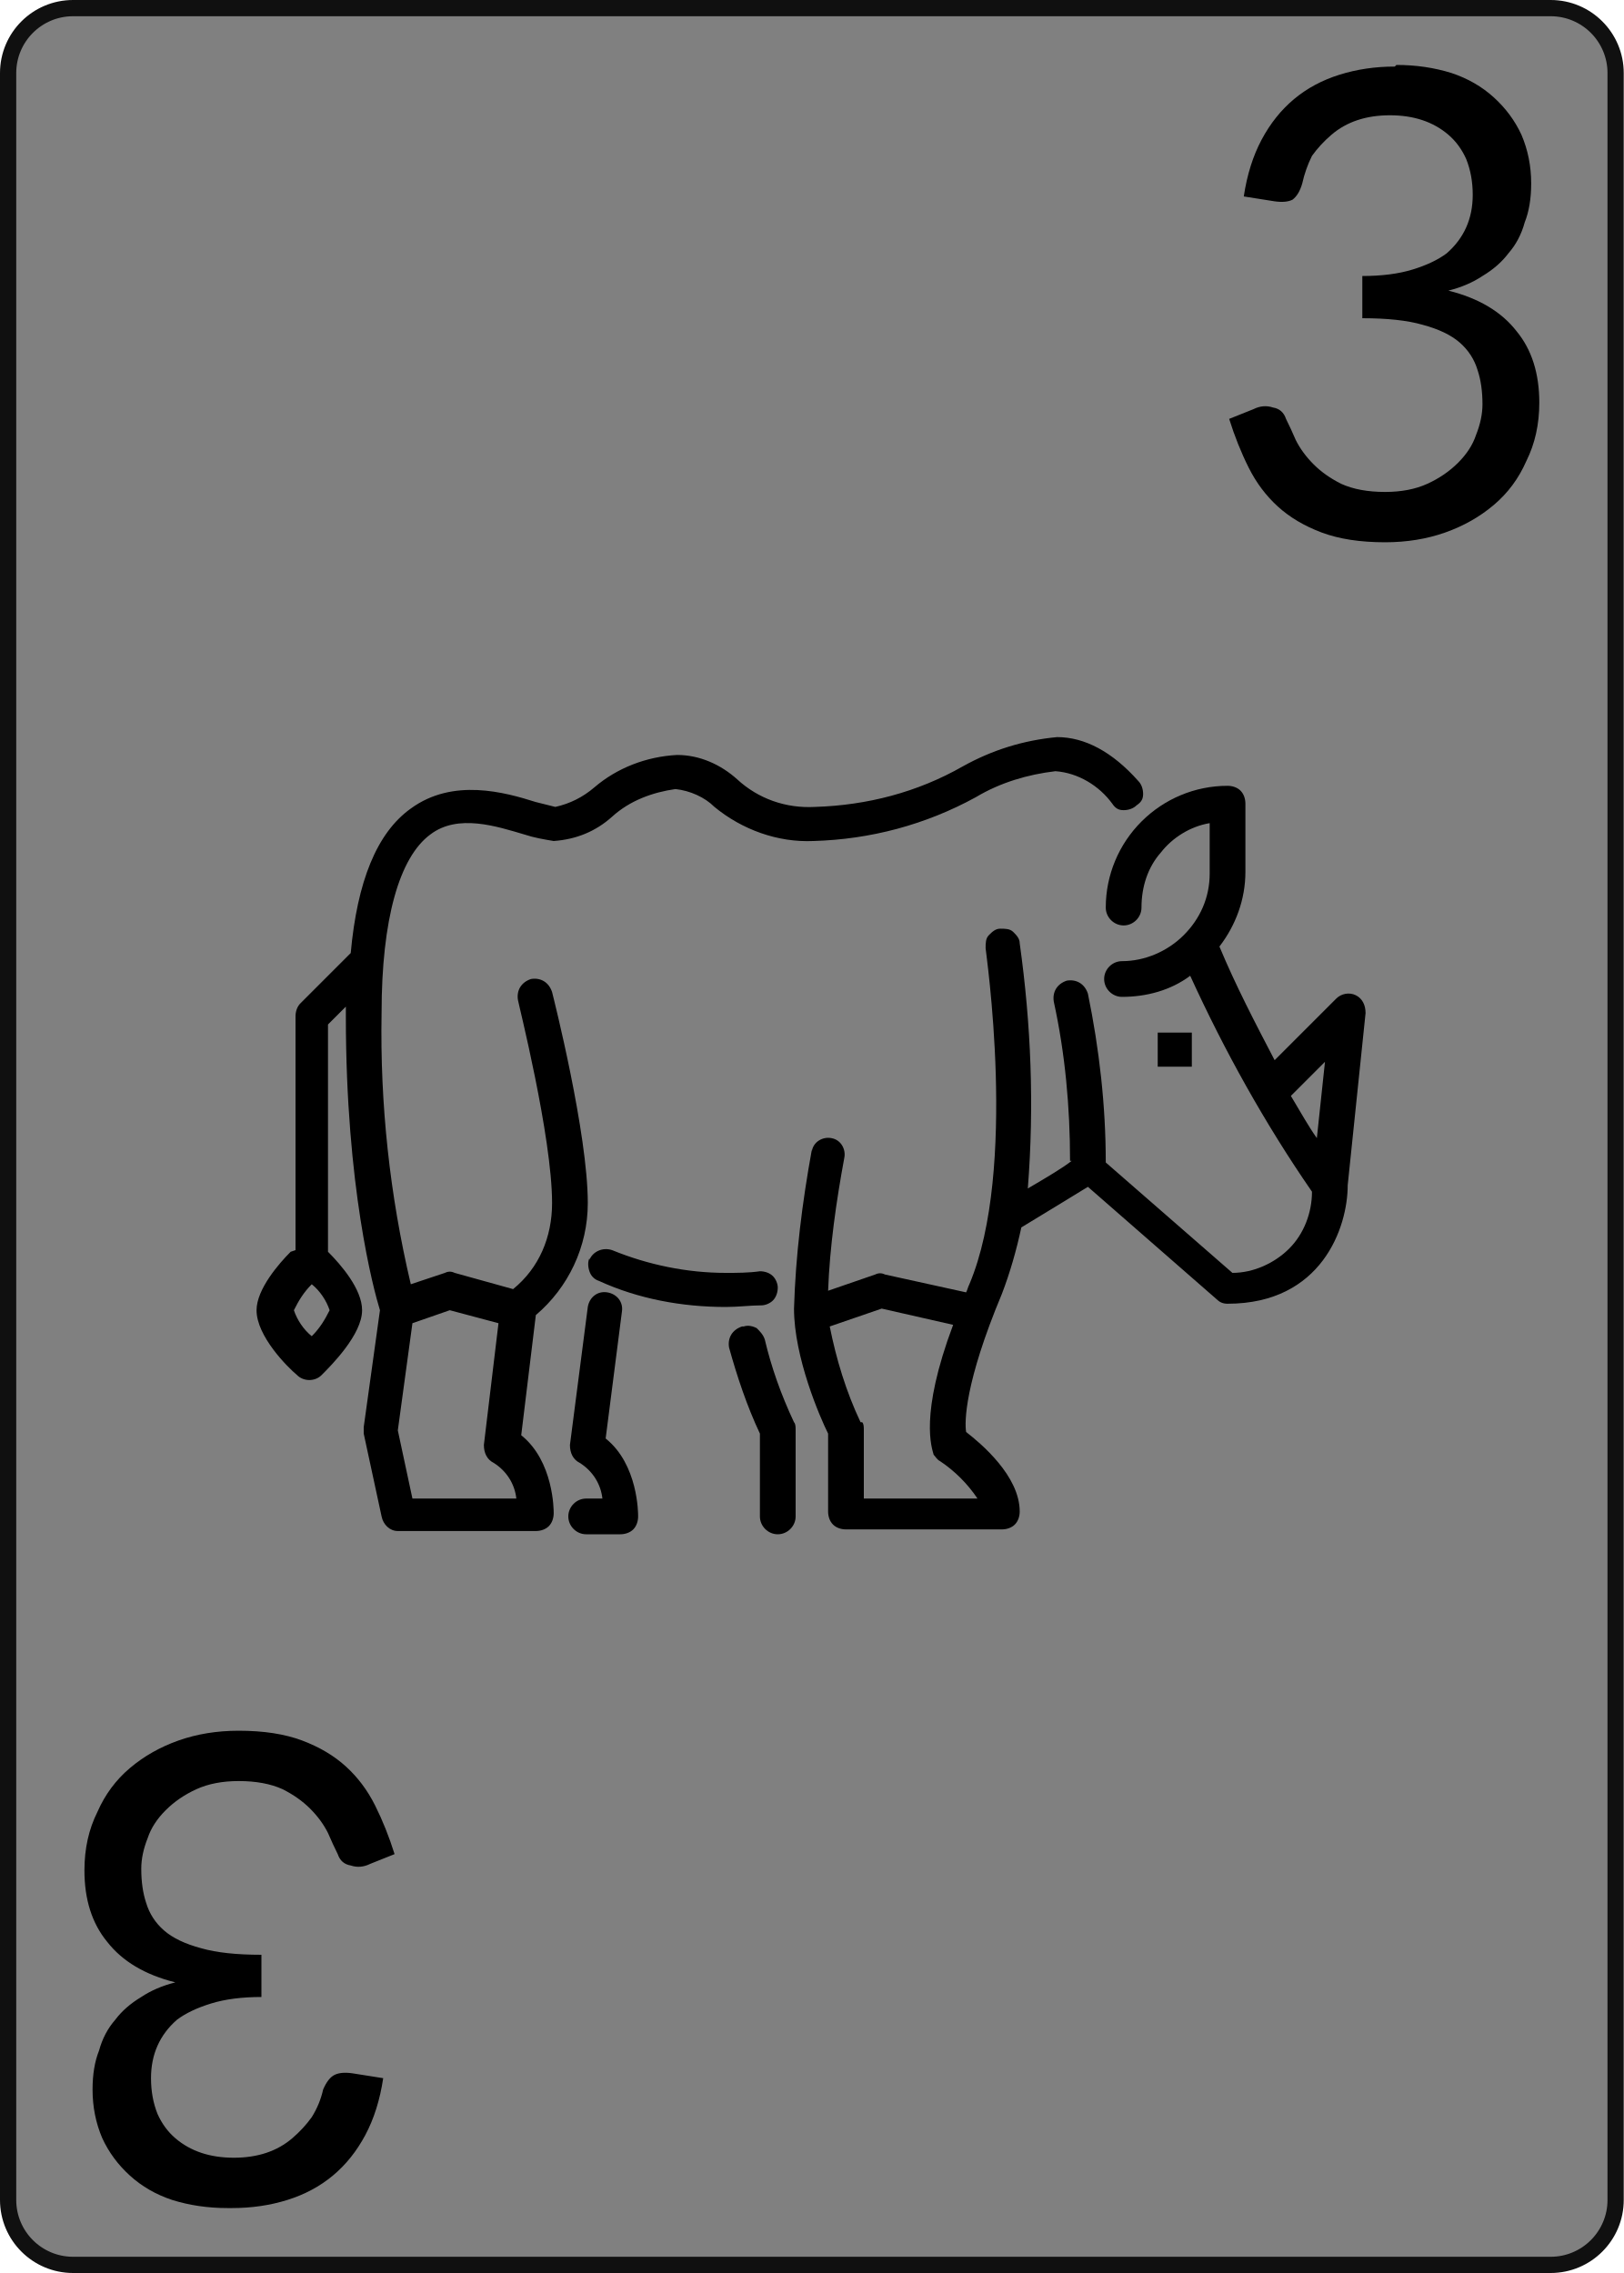
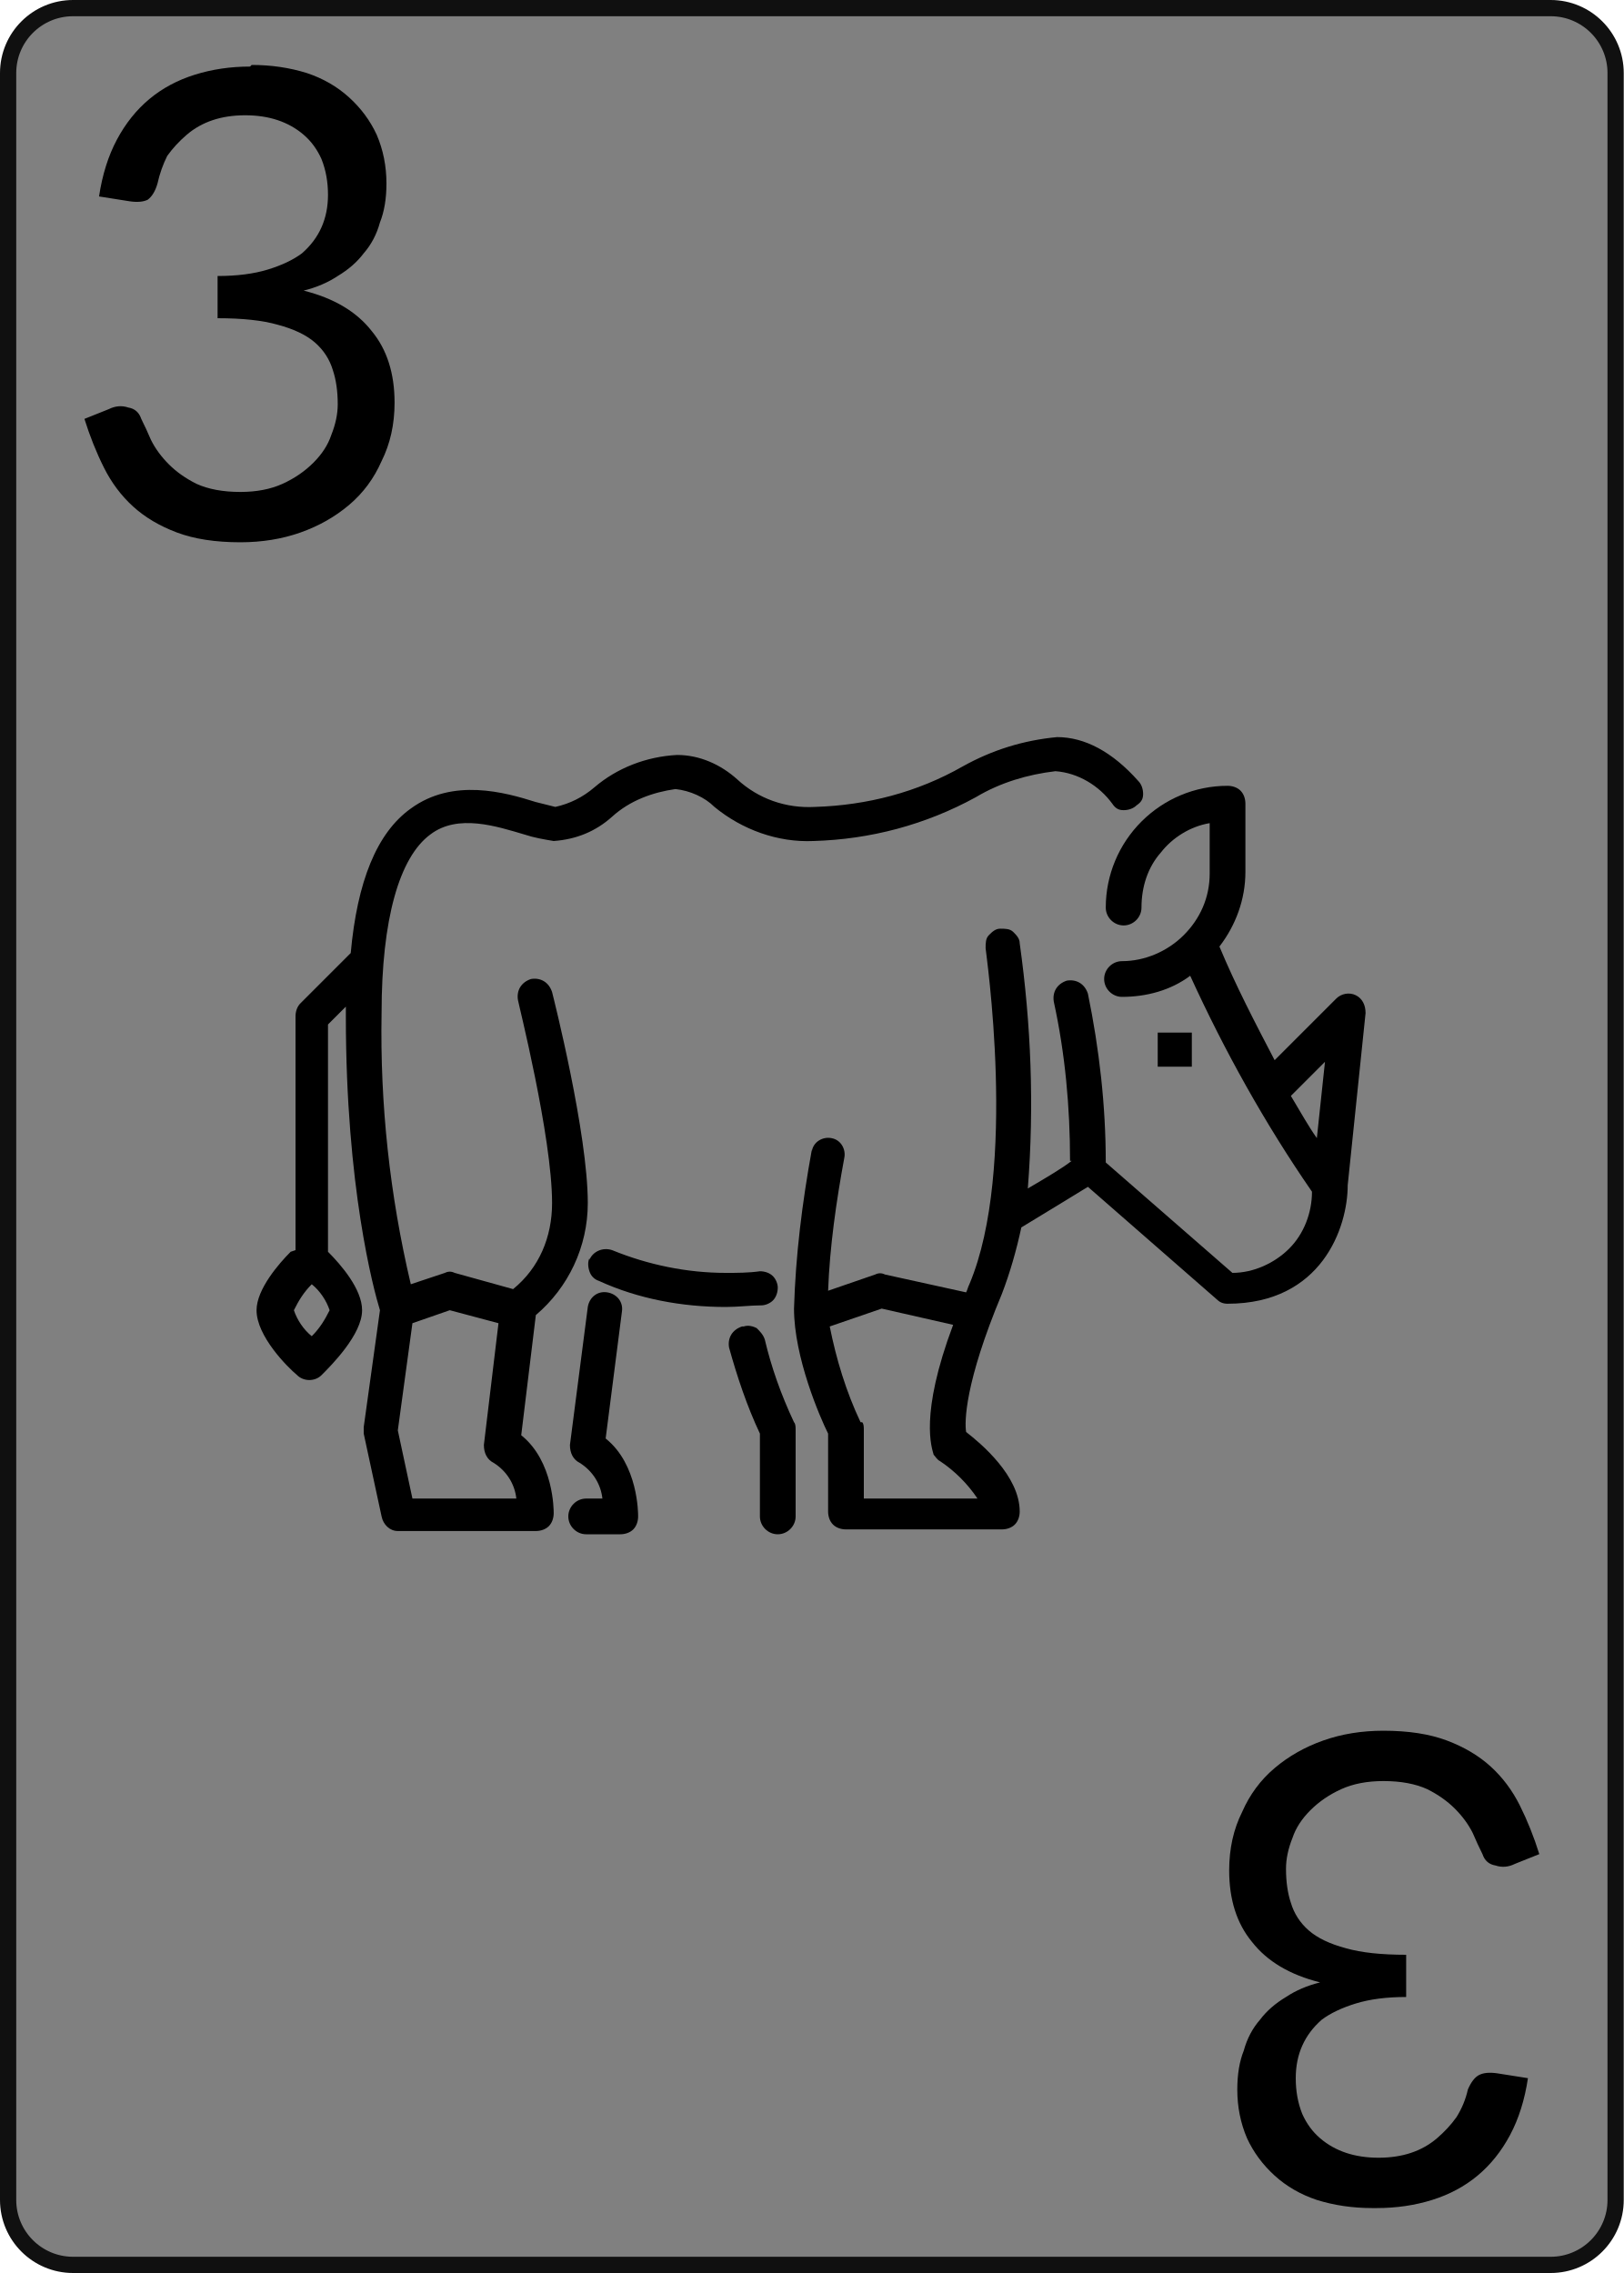
<svg xmlns="http://www.w3.org/2000/svg" width="100px" height="140px" viewbox="0 0 100 140">
  <rect x="0.5" y="0.5" width="99px" height="139px" rx="4px" ry="4px" style="fill:#808080;stroke-width:1px;stroke:#101010" />
  <g id="rhino">
    <path style="fill:#000000;stroke:none" d="m 36.2,92.3 h 0.9 c -0.1,-0.9 -0.6,-1.7 -1.4,-2.2 -0.4,-0.2 -0.6,-0.6 -0.6,-1.1 l 1.1,-8.5 c 0.1,-0.6 0.6,-1.0 1.2,-0.9 0.6,0.1 1.0,0.6 0.9,1.2 l -1.0,7.8 c 2.0,1.6 2.0,4.6 2.0,4.8 0,0.3 -0.1,0.6 -0.3,0.8 -0.2,0.2 -0.5,0.3 -0.8,0.3 h -2.1 c -0.6,0 -1.1,-0.5 -1.1,-1.1 0,-0.6 0.5,-1.1 1.1,-1.1 z" />
    <path style="fill:#000000;stroke:none" d="m 45.8,81.7 c 0.3,-0.1 0.6,0 0.8,0.1 0.2,0.2 0.4,0.4 0.5,0.7 0.4,1.7 1.0,3.4 1.8,5.1 0.1,0.1 0.1,0.3 0.1,0.5 v 5.3 c 0,0.6 -0.5,1.1 -1.1,1.1 -0.6,0 -1.1,-0.5 -1.1,-1.1 v -5.1 c -0.8,-1.7 -1.4,-3.5 -1.9,-5.3 -0.1,-0.6 0.2,-1.1 0.8,-1.3 z" />
    <path style="fill:#000000;stroke:none" d="m 36.3,77.6 c 0.2,-0.5 0.8,-0.8 1.4,-0.6 2.2,0.9 4.6,1.4 7.0,1.4 0.7,0 1.4,0 2.1,-0.1 0.3,0 0.6,0.1 0.8,0.3 0.2,0.2 0.3,0.5 0.3,0.7 0,0.3 -0.1,0.6 -0.3,0.8 -0.2,0.2 -0.5,0.3 -0.7,0.3 -0.7,0 -1.4,0.1 -2.2,0.1 -2.7,0 -5.4,-0.5 -7.8,-1.6 -0.3,-0.1 -0.5,-0.3 -0.6,-0.6 -0.1,-0.3 -0.1,-0.6 0,-0.8 z" />
    <path style="fill:#000000;stroke:none" d="m 50.0,70.9 c 0.1,-0.6 0.7,-0.9 1.2,-0.8 0.6,0.1 0.9,0.7 0.8,1.2 -0.5,2.7 -0.9,5.5 -1.0,8.2 L 53.9,78.5 c 0.2,-0.1 0.4,-0.1 0.6,0 l 5.0,1.1 c 0.1,-0.2 0.1,-0.3 0.2,-0.5 3.0,-7.1 1.0,-20.5 1.0,-20.7 v 0 c 0,-0.3 0,-0.6 0.2,-0.8 0.2,-0.2 0.4,-0.4 0.7,-0.4 0.3,0 0.6,0 0.8,0.2 0.2,0.2 0.4,0.4 0.4,0.7 0.7,5.0 0.9,10.0 0.5,15.1 1.2,-0.7 2.2,-1.3 2.7,-1.7 H 65.9 c 0,-3.3 -0.3,-6.6 -1.0,-9.8 -0.1,-0.6 0.2,-1.1 0.8,-1.3 0.6,-0.1 1.1,0.2 1.3,0.8 0.7,3.4 1.1,6.9 1.1,10.4 l 7.8,6.8 c 1.3,0 2.6,-0.6 3.5,-1.5 0.9,-0.9 1.4,-2.2 1.4,-3.5 -2.9,-4.2 -5.4,-8.7 -7.5,-13.3 -1.2,0.9 -2.7,1.3 -4.2,1.3 -0.6,0 -1.1,-0.5 -1.1,-1.1 0,-0.6 0.5,-1.1 1.1,-1.1 1.4,0 2.8,-0.6 3.8,-1.6 1.0,-1.0 1.6,-2.3 1.6,-3.8 v -3.1 c -1.2,0.2 -2.3,0.9 -3.0,1.8 -0.8,0.9 -1.2,2.1 -1.2,3.4 0,0.6 -0.5,1.1 -1.1,1.1 -0.6,0 -1.1,-0.5 -1.1,-1.1 0,-2.0 0.8,-3.9 2.2,-5.3 1.4,-1.4 3.3,-2.2 5.3,-2.2 0.3,0 0.6,0.1 0.8,0.3 0.2,0.2 0.3,0.5 0.3,0.8 v 4.2 c 0,1.7 -0.6,3.3 -1.6,4.6 1.0,2.4 2.2,4.7 3.4,7.0 l 3.8,-3.8 c 0.3,-0.3 0.8,-0.4 1.2,-0.2 0.4,0.2 0.6,0.6 0.6,1.1 l -1.1,10.6 c 0,2.6 -1.6,7.3 -7.4,7.3 -0.3,0 -0.5,-0.1 -0.7,-0.3 l -7.9,-6.9 c -0.8,0.5 -2.3,1.4 -4.1,2.5 -0.3,1.4 -0.7,2.8 -1.2,4.1 -2.3,5.5 -2.3,7.9 -2.2,8.5 0.9,0.7 3.3,2.7 3.3,4.9 v 0 c 0,0.3 -0.1,0.6 -0.3,0.8 -0.2,0.2 -0.5,0.3 -0.8,0.3 h -9.6 c -0.3,0 -0.6,-0.1 -0.8,-0.3 -0.2,-0.2 -0.3,-0.5 -0.3,-0.8 V 88.3 c -0.5,-1.0 -2.1,-4.7 -2.1,-7.7 0.1,-3.3 0.5,-6.5 1.1,-9.8 z m 29.5,-3.4 c 0.6,1.0 1.1,1.9 1.6,2.6 l 0.5,-4.7 z M 53.1,87.6 c 0.1,0.1 0.1,0.3 0.1,0.5 v 4.2 H 60.2 C 59.6,91.4 58.8,90.6 57.9,90.0 57.7,89.9 57.6,89.7 57.5,89.6 57.4,89.2 56.6,87.2 58.7,81.6 l -4.4,-1.0 -3.2,1.1 c 0.4,2.0 1.0,4.0 1.9,5.9 z" />
    <path style="fill:#000000;stroke:none" d="M 18.2,77.0 V 62.6 c 0,-0.3 0.1,-0.6 0.3,-0.8 l 3.1,-3.1 c 0.4,-4.4 1.6,-7.4 3.7,-8.9 2.6,-1.9 5.8,-1.0 7.7,-0.4 v 0 c 0.4,0.1 0.8,0.2 1.2,0.3 0.9,-0.2 1.7,-0.6 2.4,-1.2 1.4,-1.2 3.2,-1.9 5.1,-2.0 1.4,0 2.7,0.6 3.7,1.5 1.3,1.2 3.0,1.8 4.8,1.7 3.2,-0.1 6.3,-0.9 9.1,-2.5 1.8,-1.0 3.7,-1.6 5.8,-1.8 1.7,0 3.4,0.9 5.0,2.7 0.2,0.2 0.3,0.5 0.3,0.8 0,0.3 -0.1,0.5 -0.4,0.7 -0.2,0.2 -0.5,0.3 -0.8,0.3 -0.3,0 -0.5,-0.1 -0.7,-0.4 -0.8,-1.1 -2.1,-1.9 -3.5,-2.0 -1.7,0.2 -3.4,0.7 -4.9,1.6 -3.1,1.7 -6.5,2.6 -10.0,2.7 -2.2,0.1 -4.4,-0.7 -6.1,-2.1 -0.6,-0.6 -1.5,-1.0 -2.4,-1.1 -1.4,0.2 -2.8,0.7 -3.9,1.7 -1.0,0.9 -2.2,1.4 -3.6,1.5 -0.6,-0.1 -1.2,-0.2 -1.8,-0.4 -1.7,-0.5 -4.1,-1.3 -5.8,0 -1.9,1.4 -3.0,5.2 -3.0,11.0 -0.1,5.6 0.5,11.2 1.8,16.7 l 2.1,-0.7 v 0 c 0.2,-0.1 0.4,-0.1 0.6,0 l 3.6,1.0 v 0 c 1.6,-1.3 2.4,-3.2 2.4,-5.3 0,-4.1 -2.1,-12.4 -2.1,-12.5 -0.1,-0.6 0.2,-1.1 0.8,-1.3 0.6,-0.1 1.1,0.2 1.3,0.8 0.1,0.4 2.2,8.7 2.2,13.0 0,2.7 -1.2,5.2 -3.2,6.9 l -0.9,7.4 c 2.0,1.6 2.0,4.6 2.0,4.8 0,0.3 -0.1,0.6 -0.3,0.8 -0.2,0.2 -0.5,0.3 -0.8,0.3 h -8.5 c -0.5,0 -0.9,-0.4 -1.0,-0.9 L 22.4,88.3 c 0,-0.1 0,-0.2 0,-0.4 l 1.0,-7.2 c -0.4,-1.3 -2.1,-7.6 -2.1,-18.1 0,-0.2 0,-0.4 0,-0.6 l -1.1,1.1 v 14.0 c 0.8,0.8 2.1,2.3 2.1,3.6 0,1.5 -1.9,3.4 -2.5,4.0 -0.4,0.4 -1.1,0.4 -1.5,0 -0.6,-0.5 -2.5,-2.4 -2.5,-4.0 0,-1.3 1.4,-2.9 2.1,-3.6 z m 7.2,15.3 h 6.4 c -0.1,-0.9 -0.6,-1.7 -1.4,-2.2 -0.4,-0.2 -0.6,-0.6 -0.6,-1.1 l 0.9,-7.5 -3.0,-0.8 -2.3,0.8 -0.9,6.6 z M 19.2,82.3 c 0.5,-0.5 0.8,-1.0 1.1,-1.6 -0.2,-0.6 -0.6,-1.2 -1.1,-1.6 -0.5,0.5 -0.8,1.0 -1.1,1.6 0.2,0.6 0.6,1.2 1.1,1.6 z" />
    <path style="fill:#000000;stroke:none" d="m 73.4,63.6 h -2.1 v 2.1 h 2.1 z" />
  </g>
-   <path id="number-top-right" style="fill:#000000;stroke:none" d="m 86.0,4.0 q 1.8,0 3.4,0.5 1.5,0.5 2.6,1.5 1.1,1.0 1.7,2.3 0.6,1.4 0.6,3.0 0,1.4 -0.4,2.4 -0.3,1.1 -1.0,1.9 -0.6,0.8 -1.6,1.4 -0.9,0.6 -2.1,0.9 2.8,0.7 4.2,2.5 1.4,1.7 1.4,4.4 0,2.0 -0.8,3.6 -0.7,1.6 -2.0,2.7 -1.3,1.1 -3.0,1.7 -1.7,0.6 -3.7,0.6 -2.3,0 -3.9,-0.6 -1.6,-0.6 -2.7,-1.6 -1.1,-1.0 -1.8,-2.4 -0.7,-1.4 -1.2,-3.0 l 1.5,-0.6 q 0.6,-0.3 1.2,-0.1 0.6,0.1 0.8,0.7 0.3,0.6 0.6,1.3 0.4,0.8 1.1,1.5 0.7,0.7 1.7,1.2 1.1,0.5 2.7,0.5 1.5,0 2.6,-0.5 1.1,-0.5 1.9,-1.3 0.8,-0.8 1.1,-1.7 0.4,-1.0 0.4,-1.9 0,-1.2 -0.3,-2.1 -0.3,-1.0 -1.1,-1.7 -0.8,-0.7 -2.3,-1.1 -1.4,-0.4 -3.7,-0.4 V 17.0 q 1.8,0 3.1,-0.4 1.3,-0.4 2.1,-1.0 0.8,-0.7 1.2,-1.6 0.4,-0.9 0.4,-2.0 0,-1.2 -0.4,-2.2 -0.4,-0.9 -1.1,-1.5 -0.7,-0.6 -1.6,-0.9 -0.9,-0.3 -2,-0.3 -1.1,0 -2.0,0.3 -0.9,0.3 -1.6,0.9 -0.7,0.6 -1.2,1.3 Q 80.4,10.4 80.2,11.3 80.0,12.0 79.6,12.3 79.2,12.5 78.5,12.4 L 76.6,12.1 q 0.3,-2.0 1.1,-3.5 0.8,-1.5 2.0,-2.5 1.2,-1.0 2.8,-1.5 1.6,-0.5 3.4,-0.5 z" />
-   <path id="number-bottom-left" style="fill:#000000;stroke:none" d="m 14.0,136.0 q -1.8,0 -3.4,-0.5 -1.5,-0.5 -2.6,-1.5 -1.1,-1.0 -1.7,-2.3 -0.6,-1.4 -0.6,-3.0 0,-1.4 0.4,-2.4 0.3,-1.1 1,-1.9 0.6,-0.8 1.6,-1.4 0.9,-0.6 2.1,-0.9 -2.8,-0.7 -4.2,-2.5 -1.4,-1.7 -1.4,-4.4 0,-2.0 0.8,-3.6 0.7,-1.6 2.0,-2.7 1.3,-1.1 3.0,-1.7 1.7,-0.6 3.7,-0.6 2.3,0 3.9,0.6 1.6,0.6 2.7,1.6 1.1,1.0 1.8,2.4 0.7,1.4 1.2,3.0 l -1.5,0.6 q -0.6,0.3 -1.2,0.1 -0.6,-0.1 -0.8,-0.7 -0.3,-0.6 -0.6,-1.3 -0.4,-0.8 -1.1,-1.5 -0.7,-0.7 -1.7,-1.2 -1.1,-0.5 -2.7,-0.5 -1.5,0 -2.6,0.5 -1.1,0.5 -1.9,1.3 -0.8,0.8 -1.1,1.7 -0.4,1.0 -0.4,1.9 0,1.2 0.3,2.1 0.3,1.0 1.1,1.7 0.8,0.7 2.3,1.1 1.4,0.4 3.7,0.4 V 123.0 q -1.8,0 -3.1,0.4 -1.3,0.4 -2.1,1.0 -0.8,0.7 -1.2,1.6 -0.4,0.9 -0.4,2.0 0,1.2 0.4,2.2 0.4,0.9 1.1,1.5 0.7,0.6 1.6,0.9 0.9,0.3 2.0,0.3 1.1,0 2.0,-0.3 0.9,-0.3 1.6,-0.9 0.7,-0.6 1.2,-1.3 0.5,-0.8 0.7,-1.7 0.3,-0.7 0.7,-0.9 0.4,-0.2 1.1,-0.1 l 1.9,0.3 q -0.3,2.0 -1.1,3.5 -0.8,1.5 -2.0,2.5 -1.2,1.0 -2.8,1.5 -1.6,0.5 -3.4,0.5 z" />
+   <path id="number-top-left" style="fill:#000000;stroke:none" d="m 15.5,4.0 q 1.8,0 3.4,0.5 1.5,0.5 2.6,1.5 1.1,1.0 1.7,2.3 0.6,1.4 0.6,3.0 0,1.4 -0.4,2.4 -0.3,1.1 -1.0,1.9 -0.6,0.8 -1.6,1.4 -0.9,0.6 -2.1,0.9 2.8,0.7 4.2,2.5 1.4,1.7 1.4,4.4 0,2.0 -0.8,3.6 -0.7,1.6 -2.0,2.7 -1.3,1.1 -3.0,1.7 -1.7,0.6 -3.7,0.6 -2.3,0 -3.9,-0.6 -1.6,-0.6 -2.7,-1.6 -1.1,-1 -1.8,-2.4 -0.7,-1.4 -1.2,-3 l 1.5,-0.6 q 0.6,-0.3 1.2,-0.1 0.6,0.1 0.8,0.7 0.3,0.6 0.6,1.3 0.4,0.8 1.1,1.5 0.7,0.7 1.7,1.2 1.1,0.5 2.7,0.5 1.5,0 2.6,-0.5 1.1,-0.5 1.9,-1.3 0.8,-0.8 1.1,-1.7 0.4,-1.0 0.4,-1.9 0,-1.2 -0.3,-2.1 -0.3,-1.0 -1.1,-1.7 Q 18.6,20.4 17.1,20.0 15.7,19.6 13.4,19.6 V 17.0 q 1.8,0 3.1,-0.4 1.3,-0.4 2.1,-1.0 0.8,-0.7 1.2,-1.6 0.4,-0.9 0.4,-2.0 0,-1.2 -0.4,-2.2 Q 19.4,8.9 18.7,8.3 18,7.7 17.1,7.4 16.2,7.1 15.1,7.1 14,7.1 13.1,7.4 12.2,7.7 11.5,8.3 10.8,8.9 10.3,9.6 9.9,10.4 9.7,11.3 9.5,12 9.1,12.3 8.7,12.5 8,12.4 L 6.1,12.1 Q 6.4,10.1 7.2,8.6 8.0,7.1 9.2,6.1 10.4,5.1 12.0,4.6 13.6,4.1 15.4,4.1 Z" />
+   <path id="number-bottom-right" style="fill:#000000;stroke:none" d="m 84.5,136.0 q -1.8,0 -3.4,-0.5 -1.5,-0.5 -2.6,-1.5 -1.1,-1 -1.7,-2.3 -0.6,-1.4 -0.6,-3.0 0,-1.4 0.4,-2.4 0.3,-1.1 1,-1.9 0.6,-0.8 1.6,-1.4 0.9,-0.6 2.1,-0.9 -2.8,-0.7 -4.2,-2.5 -1.4,-1.7 -1.4,-4.4 0,-2.0 0.8,-3.6 0.7,-1.6 2.0,-2.7 1.3,-1.1 3.0,-1.7 1.7,-0.6 3.7,-0.6 2.3,0 3.9,0.6 1.6,0.6 2.7,1.6 1.1,1 1.8,2.4 0.7,1.4 1.2,3.0 l -1.5,0.6 q -0.6,0.3 -1.2,0.1 -0.6,-0.1 -0.8,-0.7 -0.3,-0.6 -0.6,-1.3 -0.4,-0.8 -1.1,-1.5 -0.7,-0.7 -1.7,-1.2 -1.1,-0.5 -2.7,-0.5 -1.5,0 -2.6,0.5 -1.1,0.5 -1.9,1.3 -0.8,0.8 -1.1,1.7 -0.4,1.0 -0.4,1.9 0,1.2 0.3,2.1 0.3,1 1.1,1.7 0.8,0.7 2.3,1.1 1.4,0.4 3.7,0.4 v 2.6 q -1.8,0 -3.1,0.4 -1.3,0.4 -2.1,1.0 -0.8,0.7 -1.2,1.6 -0.4,0.9 -0.4,2.0 0,1.2 0.4,2.2 0.4,0.9 1.1,1.5 0.7,0.6 1.6,0.9 0.9,0.3 2,0.3 1.1,0 2.0,-0.3 0.9,-0.3 1.6,-0.9 0.7,-0.6 1.2,-1.3 0.5,-0.8 0.7,-1.7 0.3,-0.7 0.7,-0.9 0.4,-0.2 1.1,-0.1 l 1.9,0.3 q -0.3,2.0 -1.1,3.5 -0.8,1.5 -2,2.5 -1.2,1.0 -2.8,1.5 -1.6,0.5 -3.4,0.5 z" />
</svg>
